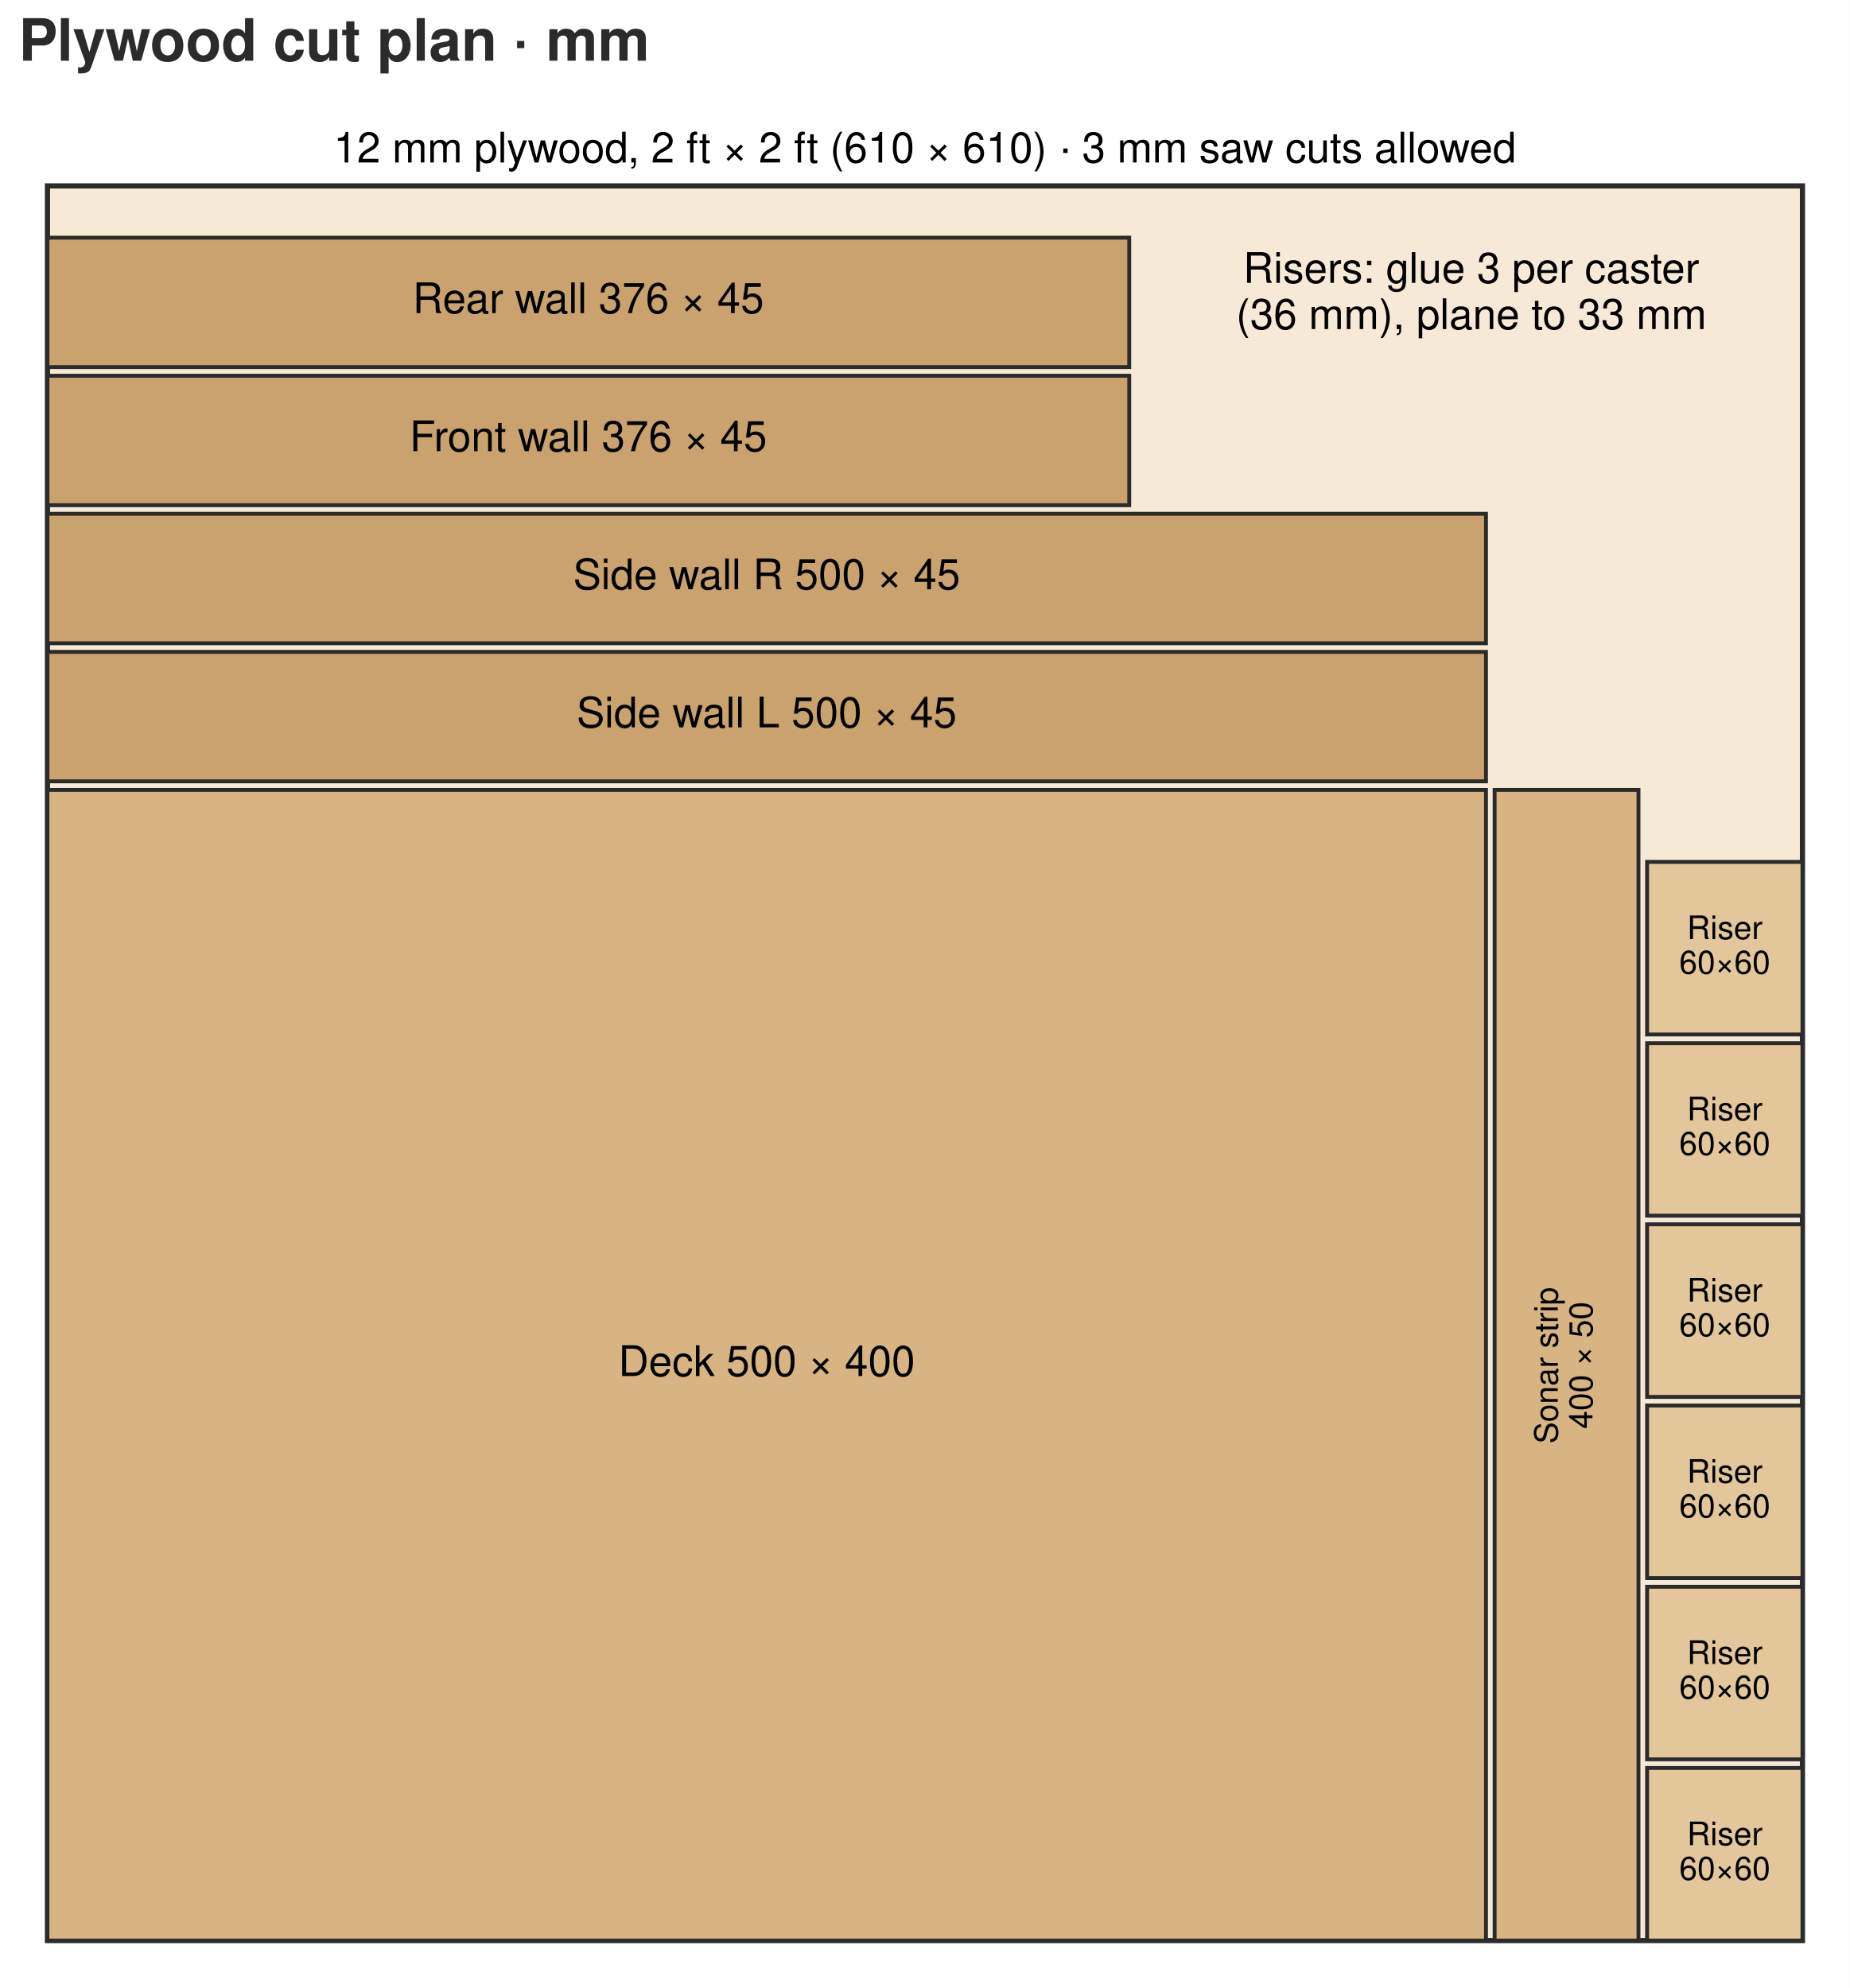
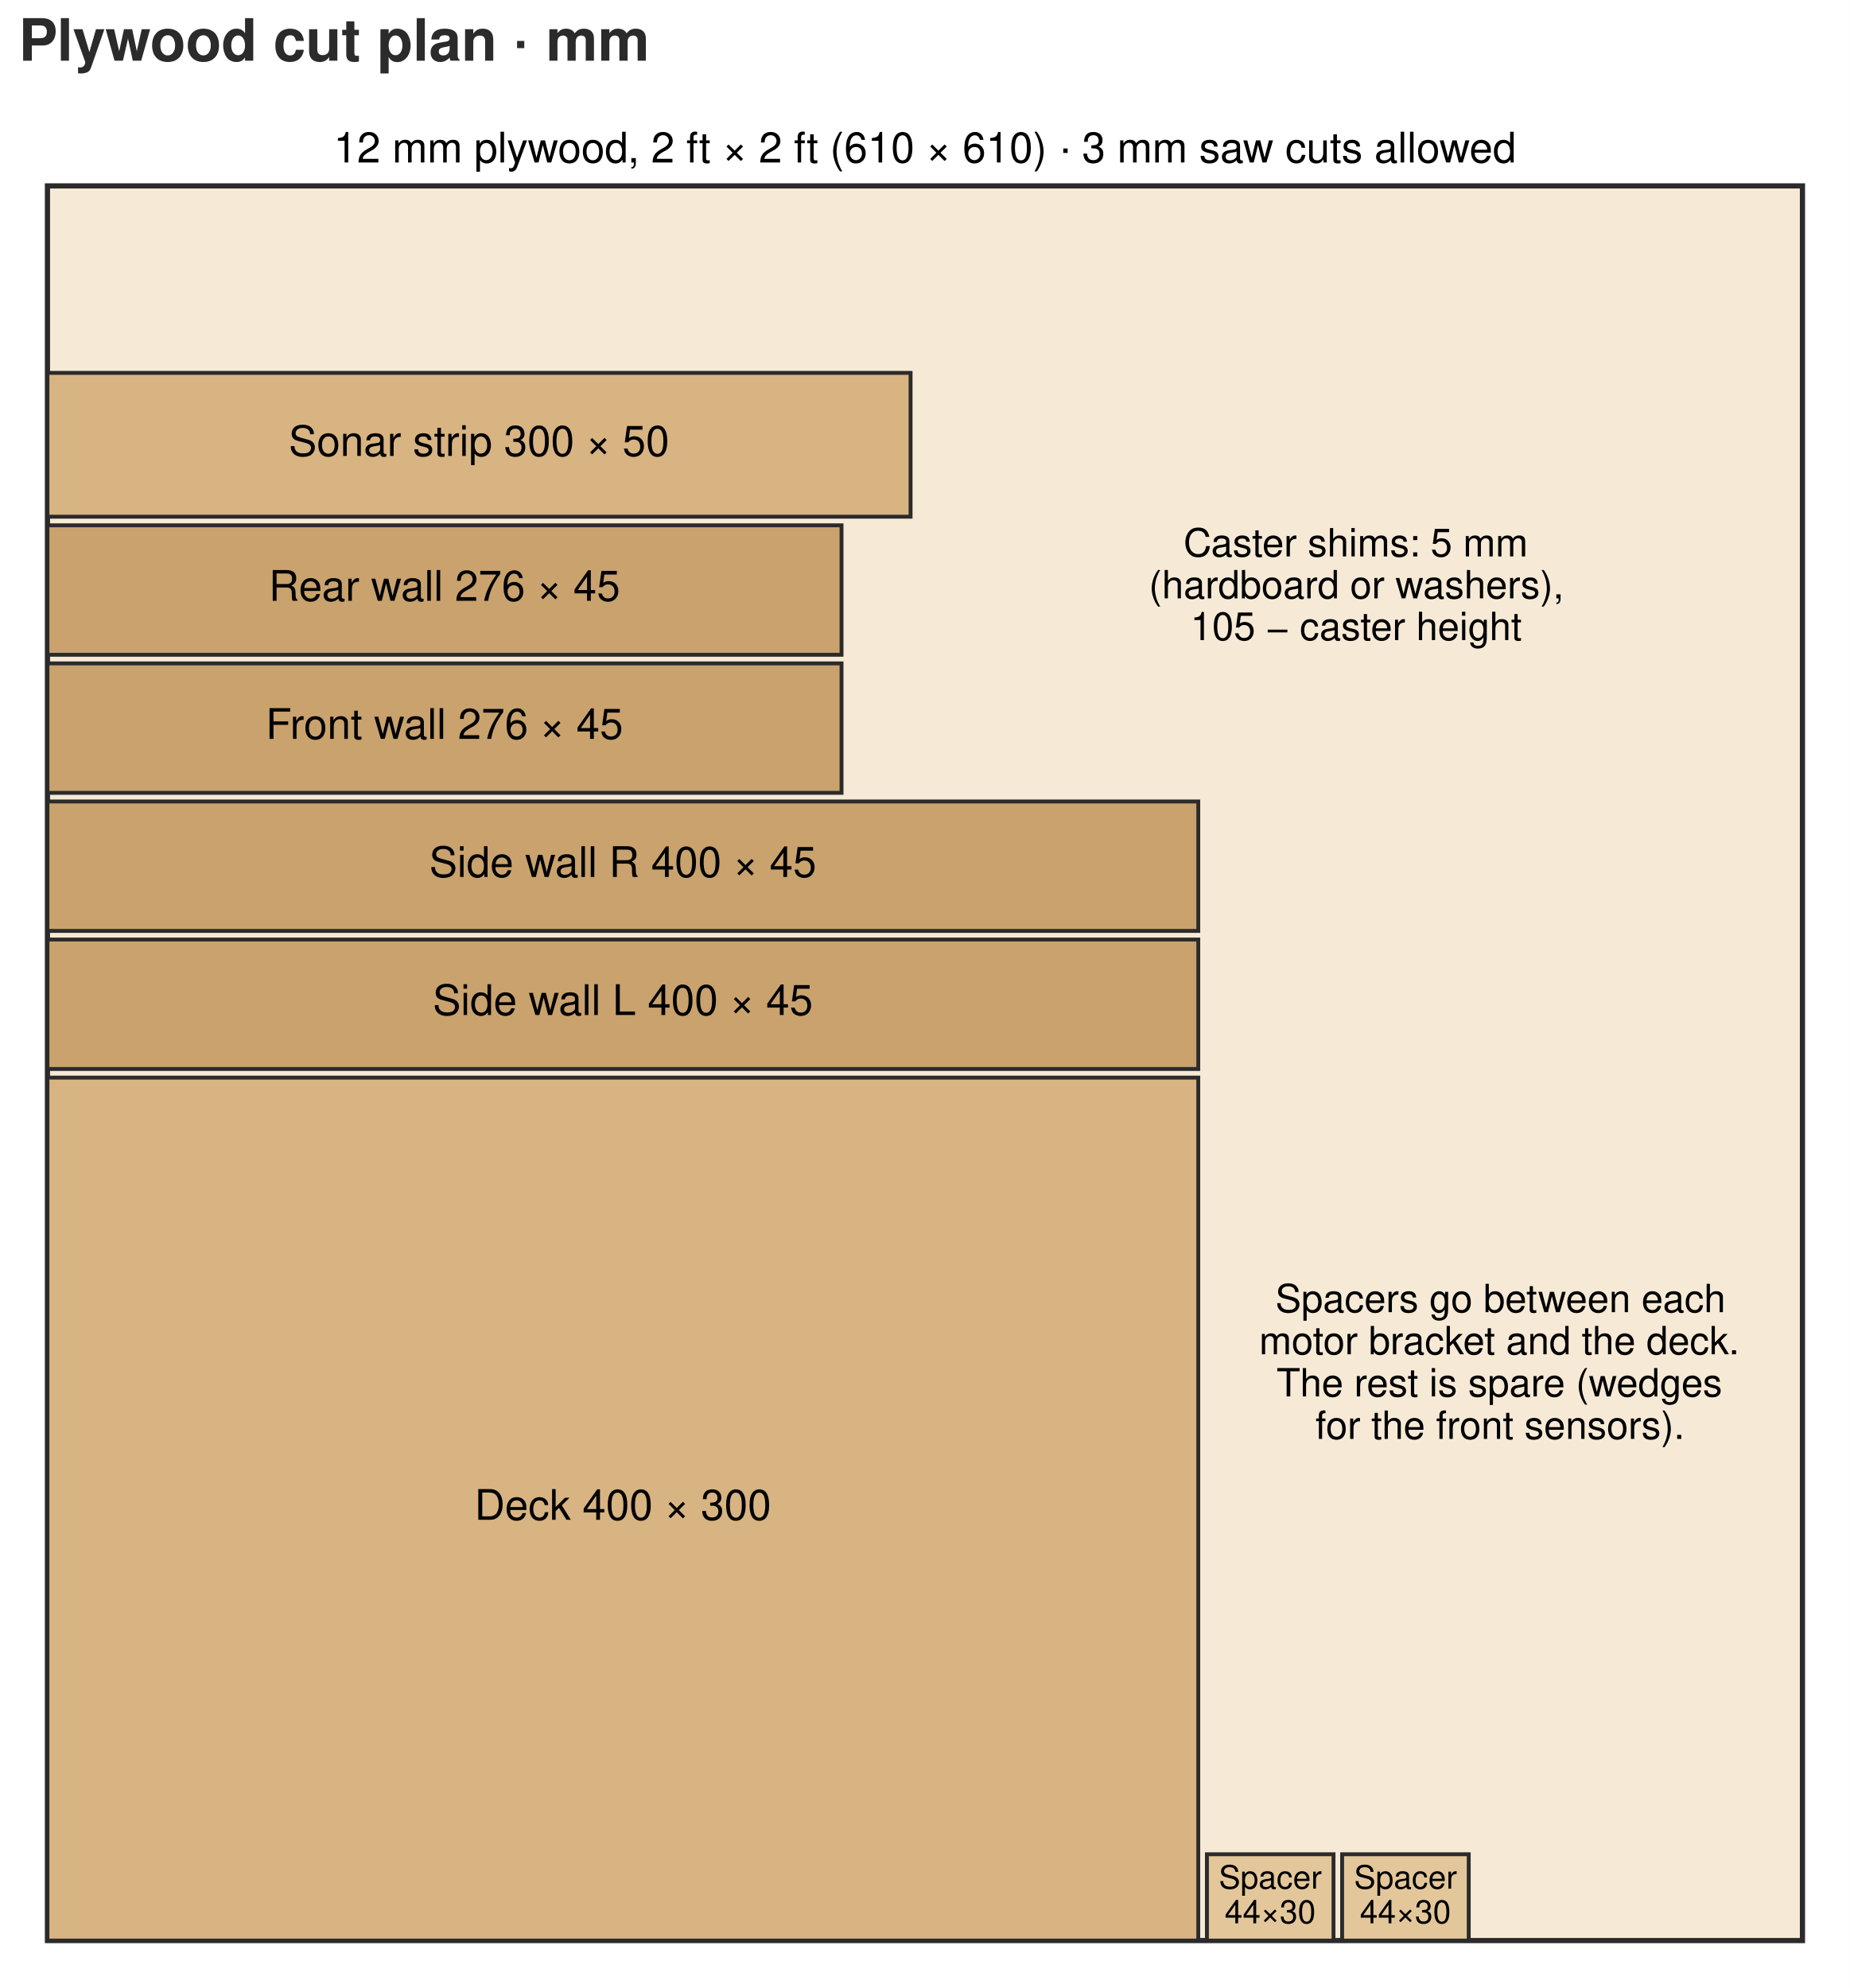
<svg xmlns="http://www.w3.org/2000/svg" width="285.178pt" height="306.525pt" viewBox="0 0 285.178 306.525" version="1.1">
  <defs>
    <style type="text/css">*{stroke-linejoin: round; stroke-linecap: butt}</style>
  </defs>
  <g id="figure_1">
    <g id="patch_1">
      <path d="M 0 306.525  L 285.178 306.525  L 285.178 0  L 0 0  z " style="fill: #ffffff" />
    </g>
    <g id="axes_1">
      <g id="patch_2">
-         <path d="M 7.315 299.21  L 277.862 299.21  L 277.862 28.663  L 7.315 28.663  z " clip-path="url(#p9406f1a17c)" style="fill: #f6ead6; stroke: #2b2b2b; stroke-width: 0.8; stroke-linejoin: miter" />
+         <path d="M 7.315 299.21  L 277.862 299.21  L 277.862 28.663  L 7.315 28.663  z " clip-path="url(#p275ab0abb1)" style="fill: #f6ead6; stroke: #2b2b2b; stroke-width: 0.8; stroke-linejoin: miter" />
      </g>
      <g id="patch_3">
-         <path d="M 7.315 299.21  L 229.075 299.21  L 229.075 121.802  L 7.315 121.802  z " clip-path="url(#p9406f1a17c)" style="fill: #d8b483; stroke: #2b2b2b; stroke-width: 0.6; stroke-linejoin: miter" />
+         <path d="M 7.315 299.21  L 184.723 299.21  L 184.723 166.154  L 7.315 166.154  z " clip-path="url(#p275ab0abb1)" style="fill: #d8b483; stroke: #2b2b2b; stroke-width: 0.6; stroke-linejoin: miter" />
      </g>
      <g id="patch_4">
-         <path d="M 7.315 120.471  L 229.075 120.471  L 229.075 100.513  L 7.315 100.513  z " clip-path="url(#p9406f1a17c)" style="fill: #c9a26d; stroke: #2b2b2b; stroke-width: 0.6; stroke-linejoin: miter" />
+         <path d="M 7.315 164.823  L 184.723 164.823  L 184.723 144.865  L 7.315 144.865  z " clip-path="url(#p275ab0abb1)" style="fill: #c9a26d; stroke: #2b2b2b; stroke-width: 0.6; stroke-linejoin: miter" />
      </g>
      <g id="patch_5">
-         <path d="M 7.315 99.182  L 229.075 99.182  L 229.075 79.224  L 7.315 79.224  z " clip-path="url(#p9406f1a17c)" style="fill: #c9a26d; stroke: #2b2b2b; stroke-width: 0.6; stroke-linejoin: miter" />
+         <path d="M 7.315 143.534  L 184.723 143.534  L 184.723 123.576  L 7.315 123.576  z " clip-path="url(#p275ab0abb1)" style="fill: #c9a26d; stroke: #2b2b2b; stroke-width: 0.6; stroke-linejoin: miter" />
      </g>
      <g id="patch_6">
-         <path d="M 7.315 77.894  L 174.079 77.894  L 174.079 57.935  L 7.315 57.935  z " clip-path="url(#p9406f1a17c)" style="fill: #c9a26d; stroke: #2b2b2b; stroke-width: 0.6; stroke-linejoin: miter" />
+         <path d="M 7.315 122.246  L 129.727 122.246  L 129.727 102.287  L 7.315 102.287  z " clip-path="url(#p275ab0abb1)" style="fill: #c9a26d; stroke: #2b2b2b; stroke-width: 0.6; stroke-linejoin: miter" />
      </g>
      <g id="patch_7">
-         <path d="M 7.315 56.605  L 174.079 56.605  L 174.079 36.646  L 7.315 36.646  z " clip-path="url(#p9406f1a17c)" style="fill: #c9a26d; stroke: #2b2b2b; stroke-width: 0.6; stroke-linejoin: miter" />
+         <path d="M 7.315 100.957  L 129.727 100.957  L 129.727 80.998  L 7.315 80.998  z " clip-path="url(#p275ab0abb1)" style="fill: #c9a26d; stroke: #2b2b2b; stroke-width: 0.6; stroke-linejoin: miter" />
      </g>
      <g id="patch_8">
-         <path d="M 230.406 299.21  L 252.582 299.21  L 252.582 121.802  L 230.406 121.802  z " clip-path="url(#p9406f1a17c)" style="fill: #d8b483; stroke: #2b2b2b; stroke-width: 0.6; stroke-linejoin: miter" />
+         <path d="M 7.315 79.668  L 140.371 79.668  L 140.371 57.492  L 7.315 57.492  z " clip-path="url(#p275ab0abb1)" style="fill: #d8b483; stroke: #2b2b2b; stroke-width: 0.6; stroke-linejoin: miter" />
      </g>
      <g id="patch_9">
-         <path d="M 253.912 299.21  L 277.862 299.21  L 277.862 272.599  L 253.912 272.599  z " clip-path="url(#p9406f1a17c)" style="fill: #e3c79a; stroke: #2b2b2b; stroke-width: 0.6; stroke-linejoin: miter" />
+         <path d="M 186.054 299.21  L 205.569 299.21  L 205.569 285.904  L 186.054 285.904  z " clip-path="url(#p275ab0abb1)" style="fill: #e3c79a; stroke: #2b2b2b; stroke-width: 0.6; stroke-linejoin: miter" />
      </g>
      <g id="patch_10">
-         <path d="M 253.912 271.268  L 277.862 271.268  L 277.862 244.657  L 253.912 244.657  z " clip-path="url(#p9406f1a17c)" style="fill: #e3c79a; stroke: #2b2b2b; stroke-width: 0.6; stroke-linejoin: miter" />
-       </g>
-       <g id="patch_11">
-         <path d="M 253.912 243.326  L 277.862 243.326  L 277.862 216.715  L 253.912 216.715  z " clip-path="url(#p9406f1a17c)" style="fill: #e3c79a; stroke: #2b2b2b; stroke-width: 0.6; stroke-linejoin: miter" />
-       </g>
-       <g id="patch_12">
-         <path d="M 253.912 215.385  L 277.862 215.385  L 277.862 188.774  L 253.912 188.774  z " clip-path="url(#p9406f1a17c)" style="fill: #e3c79a; stroke: #2b2b2b; stroke-width: 0.6; stroke-linejoin: miter" />
-       </g>
-       <g id="patch_13">
-         <path d="M 253.912 187.443  L 277.862 187.443  L 277.862 160.832  L 253.912 160.832  z " clip-path="url(#p9406f1a17c)" style="fill: #e3c79a; stroke: #2b2b2b; stroke-width: 0.6; stroke-linejoin: miter" />
-       </g>
-       <g id="patch_14">
-         <path d="M 253.912 159.501  L 277.862 159.501  L 277.862 132.89  L 253.912 132.89  z " clip-path="url(#p9406f1a17c)" style="fill: #e3c79a; stroke: #2b2b2b; stroke-width: 0.6; stroke-linejoin: miter" />
+         <path d="M 206.899 299.21  L 226.414 299.21  L 226.414 285.904  L 206.899 285.904  z " clip-path="url(#p275ab0abb1)" style="fill: #e3c79a; stroke: #2b2b2b; stroke-width: 0.6; stroke-linejoin: miter" />
      </g>
      <g id="text_1">
-         <text style="font-size: 6.5px; font-family: 'Helvetica'; text-anchor: middle" x="118.195" y="212.16" transform="rotate(-0 118.1952 212.1599)">Deck 500 × 400</text>
+         <text style="font-size: 6.5px; font-family: 'Helvetica'; text-anchor: middle" x="96.019" y="234.336" transform="rotate(-0 96.0192 234.3359)">Deck 400 × 300</text>
      </g>
      <g id="text_2">
-         <text style="font-size: 6.5px; font-family: 'Helvetica'; text-anchor: middle" x="118.195" y="112.146" transform="rotate(-0 118.1952 112.1462)">Side wall L 500 × 45</text>
+         <text style="font-size: 6.5px; font-family: 'Helvetica'; text-anchor: middle" x="96.019" y="156.498" transform="rotate(-0 96.0192 156.4982)">Side wall L 400 × 45</text>
      </g>
      <g id="text_3">
-         <text style="font-size: 6.5px; font-family: 'Helvetica'; text-anchor: middle" x="118.195" y="90.857" transform="rotate(-0 118.1952 90.85721)">Side wall R 500 × 45</text>
+         <text style="font-size: 6.5px; font-family: 'Helvetica'; text-anchor: middle" x="96.019" y="135.209" transform="rotate(-0 96.0192 135.2092)">Side wall R 400 × 45</text>
      </g>
      <g id="text_4">
-         <text style="font-size: 6.5px; font-family: 'Helvetica'; text-anchor: middle" x="90.697" y="69.568" transform="rotate(-0 90.69696 69.56825)">Front wall 376 × 45</text>
+         <text style="font-size: 6.5px; font-family: 'Helvetica'; text-anchor: middle" x="68.521" y="113.92" transform="rotate(-0 68.52096 113.9203)">Front wall 276 × 45</text>
      </g>
      <g id="text_5">
-         <text style="font-size: 6.5px; font-family: 'Helvetica'; text-anchor: middle" x="90.697" y="48.279" transform="rotate(-0 90.69696 48.27929)">Rear wall 376 × 45</text>
+         <text style="font-size: 6.5px; font-family: 'Helvetica'; text-anchor: middle" x="68.521" y="92.631" transform="rotate(-0 68.52096 92.63129)">Rear wall 276 × 45</text>
      </g>
      <g id="text_6">
-         <text style="font-size: 5px; font-family: 'Helvetica'" transform="translate(240.1417 222.5939) rotate(-90)">Sonar strip</text>
-         <text style="font-size: 5px; font-family: 'Helvetica'" transform="translate(245.488 220.3064) rotate(-90)">400 × 50</text>
+         <text style="font-size: 6.5px; font-family: 'Helvetica'; text-anchor: middle" x="73.843" y="70.297" transform="rotate(-0 73.8432 70.29701)">Sonar strip 300 × 50</text>
      </g>
      <g id="text_7">
-         <text style="font-size: 5px; font-family: 'Helvetica'" transform="translate(260.0538 284.5035)">Riser</text>
-         <text style="font-size: 5px; font-family: 'Helvetica'" transform="translate(258.8663 289.8498)">60×60</text>
+         <text style="font-size: 5px; font-family: 'Helvetica'" transform="translate(187.8905 291.2052)">Spacer</text>
+         <text style="font-size: 5px; font-family: 'Helvetica'" transform="translate(188.7901 296.5514)">44×30</text>
      </g>
      <g id="text_8">
-         <text style="font-size: 5px; font-family: 'Helvetica'" transform="translate(260.0538 256.5618)">Riser</text>
-         <text style="font-size: 5px; font-family: 'Helvetica'" transform="translate(258.8663 261.908)">60×60</text>
+         <text style="font-size: 5px; font-family: 'Helvetica'" transform="translate(208.7359 291.2052)">Spacer</text>
+         <text style="font-size: 5px; font-family: 'Helvetica'" transform="translate(209.6355 296.5514)">44×30</text>
      </g>
      <g id="text_9">
-         <text style="font-size: 5px; font-family: 'Helvetica'" transform="translate(260.0538 228.62)">Riser</text>
-         <text style="font-size: 5px; font-family: 'Helvetica'" transform="translate(258.8663 233.9663)">60×60</text>
+         <text style="font-size: 6.5px; font-family: 'Helvetica'; text-anchor: middle" x="142.589" y="25.052" transform="rotate(-0 142.5888 25.05175)">12 mm plywood, 2 ft × 2 ft (610 × 610) · 3 mm saw cuts allowed</text>
      </g>
      <g id="text_10">
-         <text style="font-size: 5px; font-family: 'Helvetica'" transform="translate(260.0538 200.6782)">Riser</text>
-         <text style="font-size: 5px; font-family: 'Helvetica'" transform="translate(258.8663 206.0245)">60×60</text>
+         <text style="font-size: 6px; font-family: 'Helvetica'" transform="translate(196.6048 202.3226)">Spacers go between each</text>
+         <text style="font-size: 6px; font-family: 'Helvetica'" transform="translate(194.1092 208.8149)">motor bracket and the deck.</text>
+         <text style="font-size: 6px; font-family: 'Helvetica'" transform="translate(196.7806 215.3148)">The rest is spare (wedges</text>
+         <text style="font-size: 6px; font-family: 'Helvetica'" transform="translate(202.7834 221.8601)">for the front sensors).</text>
      </g>
      <g id="text_11">
-         <text style="font-size: 5px; font-family: 'Helvetica'" transform="translate(260.0538 172.7365)">Riser</text>
-         <text style="font-size: 5px; font-family: 'Helvetica'" transform="translate(258.8663 178.0827)">60×60</text>
+         <text style="font-size: 6px; font-family: 'Helvetica'" transform="translate(182.4477 85.79349)">Caster shims: 5 mm</text>
+         <text style="font-size: 6px; font-family: 'Helvetica'" transform="translate(177.1054 92.26187)">(hardboard or washers),</text>
+         <text style="font-size: 6px; font-family: 'Helvetica'" transform="translate(183.5174 98.69424)">105 − caster height</text>
      </g>
      <g id="text_12">
-         <text style="font-size: 5px; font-family: 'Helvetica'" transform="translate(260.0538 144.7947)">Riser</text>
-         <text style="font-size: 5px; font-family: 'Helvetica'" transform="translate(258.8663 150.141)">60×60</text>
-       </g>
-       <g id="text_13">
-         <text style="font-size: 6.5px; font-family: 'Helvetica'; text-anchor: middle" x="142.589" y="25.052" transform="rotate(-0 142.5888 25.05175)">12 mm plywood, 2 ft × 2 ft (610 × 610) · 3 mm saw cuts allowed</text>
-       </g>
-       <g id="text_14">
-         <text style="font-size: 6.5px; font-family: 'Helvetica'" transform="translate(191.6367 43.60809)">Risers: glue 3 per caster</text>
-         <text style="font-size: 6.5px; font-family: 'Helvetica'" transform="translate(190.5566 50.7329)">(36 mm), plane to 33 mm</text>
-       </g>
-       <g id="text_15">
        <text style="font-weight: 700; font-size: 9px; font-family: 'Helvetica'; text-anchor: start; fill: #2b2b2b" x="2.88" y="9.357" transform="rotate(-0 2.88 9.357187)">Plywood cut plan  ·  mm</text>
      </g>
    </g>
  </g>
  <defs>
-     <clipPath id="p9406f1a17c">
+     <clipPath id="p275ab0abb1">
      <rect x="2.88" y="15.357" width="279.418" height="288.288" />
    </clipPath>
  </defs>
</svg>
